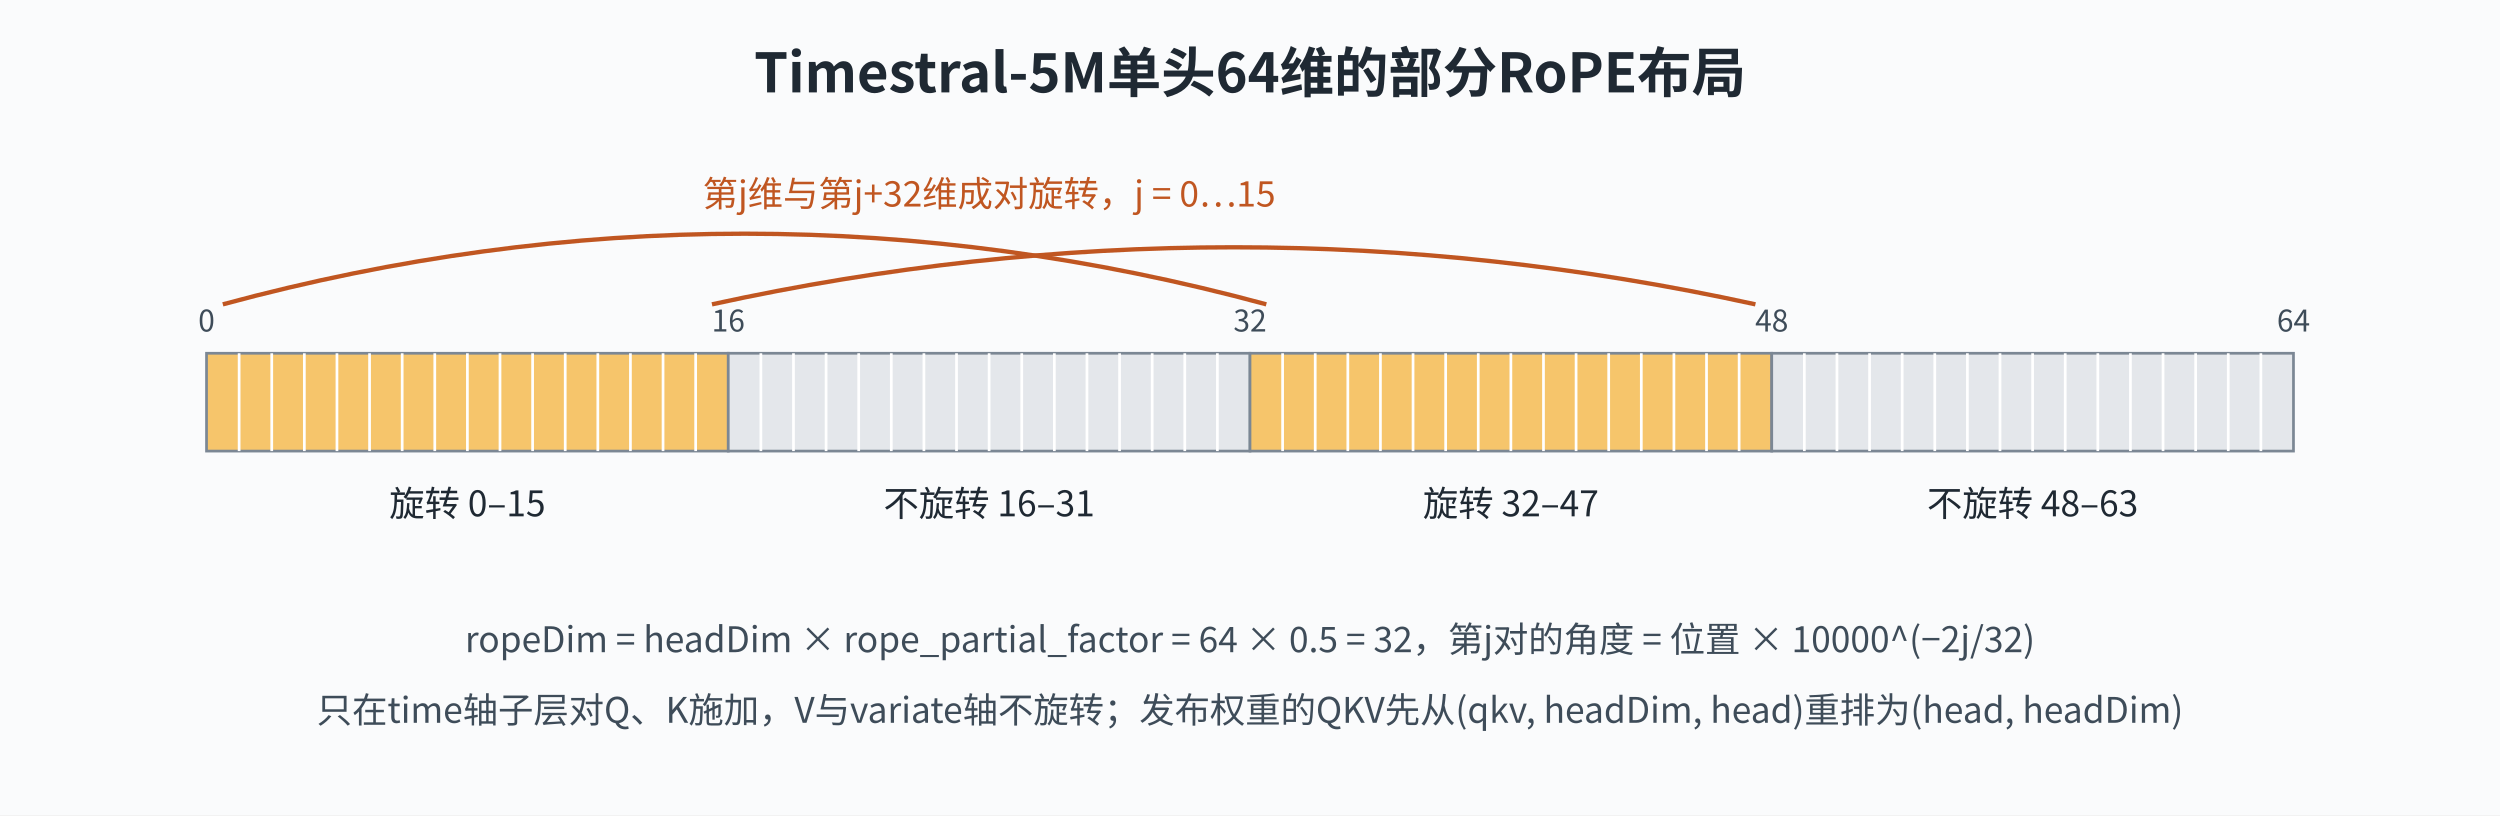
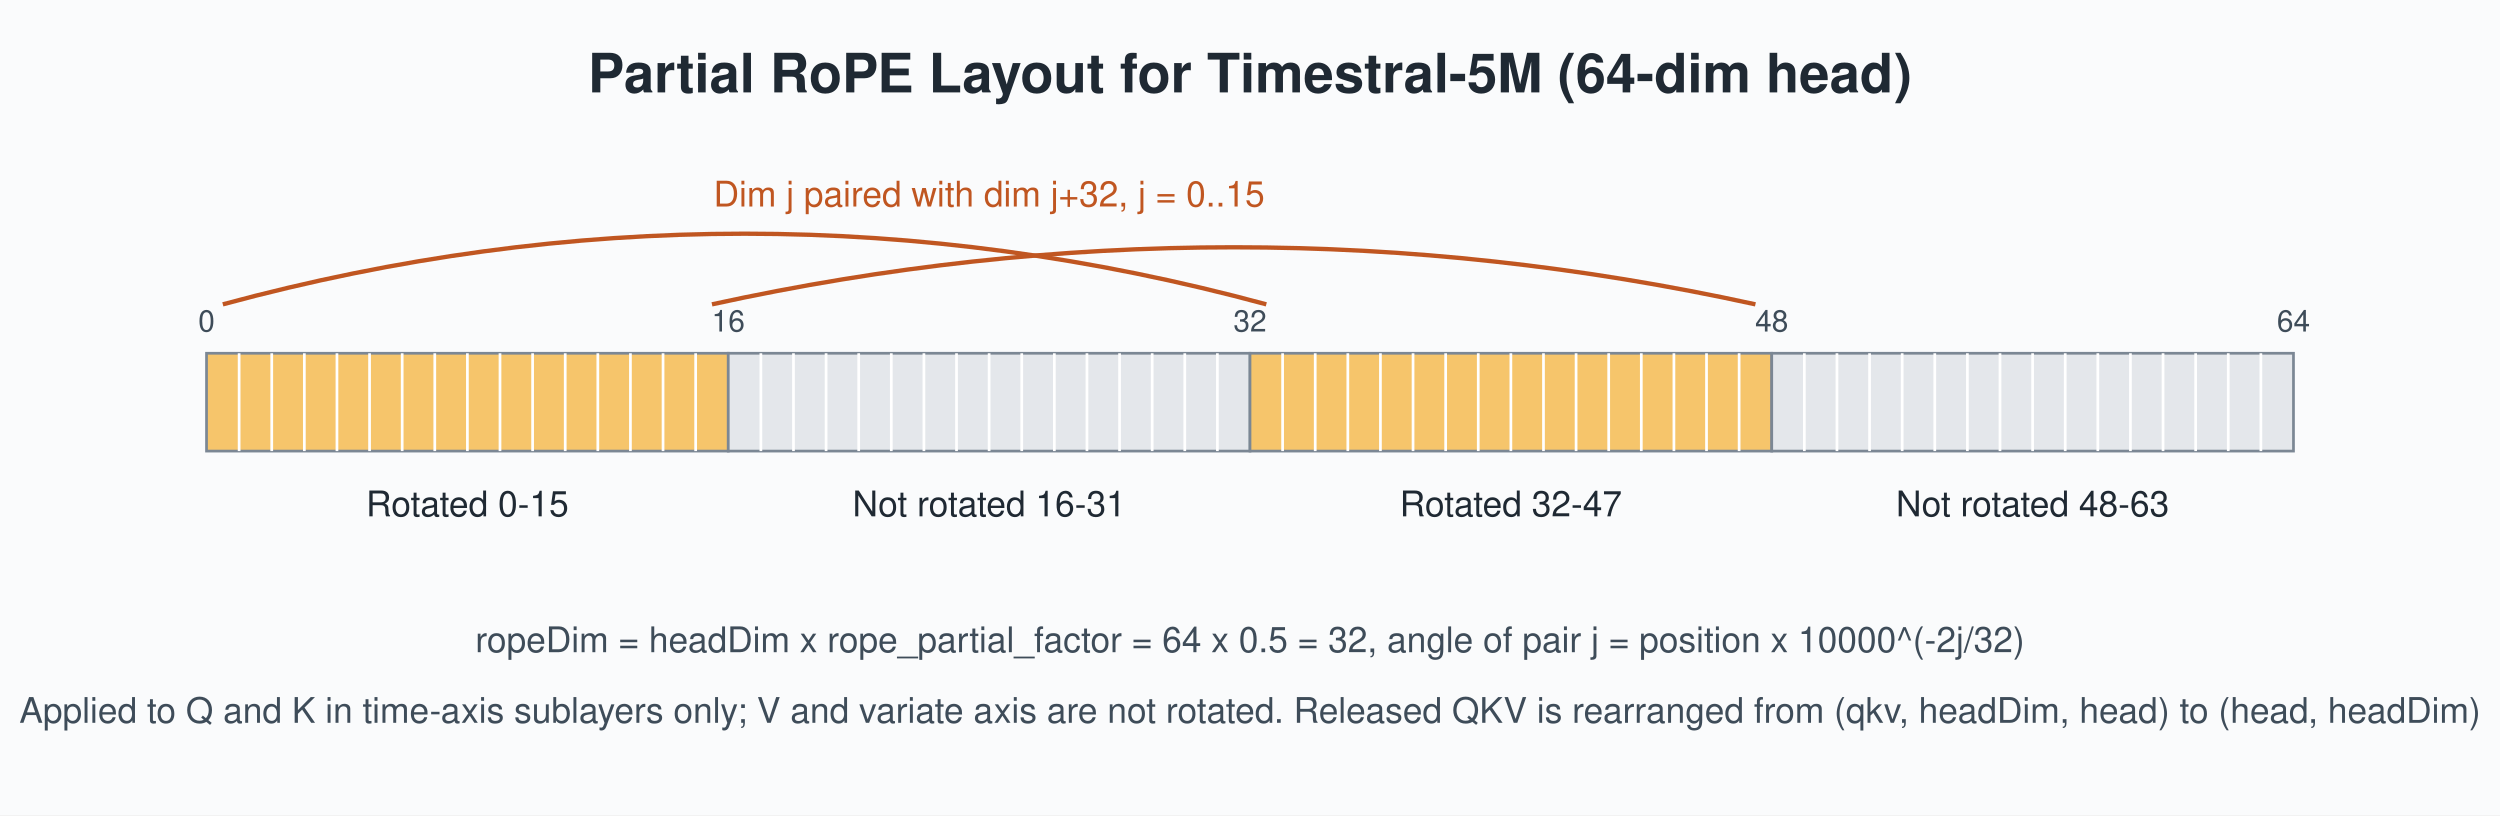
- <svg xmlns="http://www.w3.org/2000/svg" width="920" height="300" viewBox="0 0 920 300" font-family="Microsoft YaHei, PingFang SC, Noto Sans CJK SC, sans-serif" font-size="14" fill="#1f2933">
+ <svg xmlns="http://www.w3.org/2000/svg" width="920" height="300" viewBox="0 0 920 300" font-family="Helvetica, Arial, sans-serif" font-size="14" fill="#1f2933">
  <defs>
    <marker id="arrow" viewBox="0 0 10 10" refX="9" refY="5" markerWidth="7" markerHeight="7" orient="auto-start-reverse">
      <path d="M0,0 L10,5 L0,10 z" fill="#52606d" />
    </marker>
  </defs>
  <rect x="0" y="0" width="920" height="300" fill="#fafbfc" />
-   <text x="460" y="34" text-anchor="middle" font-size="20" font-weight="bold">Timestral-5M单头64维的部分RoPE布局</text>
+   <text x="460" y="34" text-anchor="middle" font-size="20" font-weight="bold">Partial RoPE Layout for Timestral-5M (64-dim head)</text>
  <rect x="76" y="130" width="192" height="36" fill="#f6c56b" stroke="#7b8794" />
-   <text x="172" y="190" text-anchor="middle" font-size="13" fill="#1f2933">旋转 0–15</text>
+   <text x="172" y="190" text-anchor="middle" font-size="13" fill="#1f2933">Rotated 0-15</text>
  <rect x="268" y="130" width="192" height="36" fill="#e4e7eb" stroke="#7b8794" />
-   <text x="364" y="190" text-anchor="middle" font-size="13" fill="#1f2933">不旋转 16–31</text>
+   <text x="364" y="190" text-anchor="middle" font-size="13" fill="#1f2933">Not rotated 16-31</text>
  <rect x="460" y="130" width="192" height="36" fill="#f6c56b" stroke="#7b8794" />
-   <text x="556" y="190" text-anchor="middle" font-size="13" fill="#1f2933">旋转 32–47</text>
+   <text x="556" y="190" text-anchor="middle" font-size="13" fill="#1f2933">Rotated 32-47</text>
  <rect x="652" y="130" width="192" height="36" fill="#e4e7eb" stroke="#7b8794" />
-   <text x="748" y="190" text-anchor="middle" font-size="13" fill="#1f2933">不旋转 48–63</text>
+   <text x="748" y="190" text-anchor="middle" font-size="13" fill="#1f2933">Not rotated 48-63</text>
  <line x1="88" y1="130" x2="88" y2="166" stroke="#ffffff" stroke-width="1" />
  <line x1="100" y1="130" x2="100" y2="166" stroke="#ffffff" stroke-width="1" />
  <line x1="112" y1="130" x2="112" y2="166" stroke="#ffffff" stroke-width="1" />
  <line x1="124" y1="130" x2="124" y2="166" stroke="#ffffff" stroke-width="1" />
  <line x1="136" y1="130" x2="136" y2="166" stroke="#ffffff" stroke-width="1" />
  <line x1="148" y1="130" x2="148" y2="166" stroke="#ffffff" stroke-width="1" />
  <line x1="160" y1="130" x2="160" y2="166" stroke="#ffffff" stroke-width="1" />
  <line x1="172" y1="130" x2="172" y2="166" stroke="#ffffff" stroke-width="1" />
  <line x1="184" y1="130" x2="184" y2="166" stroke="#ffffff" stroke-width="1" />
  <line x1="196" y1="130" x2="196" y2="166" stroke="#ffffff" stroke-width="1" />
  <line x1="208" y1="130" x2="208" y2="166" stroke="#ffffff" stroke-width="1" />
  <line x1="220" y1="130" x2="220" y2="166" stroke="#ffffff" stroke-width="1" />
  <line x1="232" y1="130" x2="232" y2="166" stroke="#ffffff" stroke-width="1" />
  <line x1="244" y1="130" x2="244" y2="166" stroke="#ffffff" stroke-width="1" />
  <line x1="256" y1="130" x2="256" y2="166" stroke="#ffffff" stroke-width="1" />
  <line x1="280" y1="130" x2="280" y2="166" stroke="#ffffff" stroke-width="1" />
  <line x1="292" y1="130" x2="292" y2="166" stroke="#ffffff" stroke-width="1" />
  <line x1="304" y1="130" x2="304" y2="166" stroke="#ffffff" stroke-width="1" />
  <line x1="316" y1="130" x2="316" y2="166" stroke="#ffffff" stroke-width="1" />
  <line x1="328" y1="130" x2="328" y2="166" stroke="#ffffff" stroke-width="1" />
  <line x1="340" y1="130" x2="340" y2="166" stroke="#ffffff" stroke-width="1" />
  <line x1="352" y1="130" x2="352" y2="166" stroke="#ffffff" stroke-width="1" />
  <line x1="364" y1="130" x2="364" y2="166" stroke="#ffffff" stroke-width="1" />
  <line x1="376" y1="130" x2="376" y2="166" stroke="#ffffff" stroke-width="1" />
  <line x1="388" y1="130" x2="388" y2="166" stroke="#ffffff" stroke-width="1" />
  <line x1="400" y1="130" x2="400" y2="166" stroke="#ffffff" stroke-width="1" />
  <line x1="412" y1="130" x2="412" y2="166" stroke="#ffffff" stroke-width="1" />
  <line x1="424" y1="130" x2="424" y2="166" stroke="#ffffff" stroke-width="1" />
  <line x1="436" y1="130" x2="436" y2="166" stroke="#ffffff" stroke-width="1" />
  <line x1="448" y1="130" x2="448" y2="166" stroke="#ffffff" stroke-width="1" />
  <line x1="472" y1="130" x2="472" y2="166" stroke="#ffffff" stroke-width="1" />
  <line x1="484" y1="130" x2="484" y2="166" stroke="#ffffff" stroke-width="1" />
  <line x1="496" y1="130" x2="496" y2="166" stroke="#ffffff" stroke-width="1" />
  <line x1="508" y1="130" x2="508" y2="166" stroke="#ffffff" stroke-width="1" />
  <line x1="520" y1="130" x2="520" y2="166" stroke="#ffffff" stroke-width="1" />
  <line x1="532" y1="130" x2="532" y2="166" stroke="#ffffff" stroke-width="1" />
  <line x1="544" y1="130" x2="544" y2="166" stroke="#ffffff" stroke-width="1" />
  <line x1="556" y1="130" x2="556" y2="166" stroke="#ffffff" stroke-width="1" />
  <line x1="568" y1="130" x2="568" y2="166" stroke="#ffffff" stroke-width="1" />
  <line x1="580" y1="130" x2="580" y2="166" stroke="#ffffff" stroke-width="1" />
  <line x1="592" y1="130" x2="592" y2="166" stroke="#ffffff" stroke-width="1" />
  <line x1="604" y1="130" x2="604" y2="166" stroke="#ffffff" stroke-width="1" />
  <line x1="616" y1="130" x2="616" y2="166" stroke="#ffffff" stroke-width="1" />
  <line x1="628" y1="130" x2="628" y2="166" stroke="#ffffff" stroke-width="1" />
  <line x1="640" y1="130" x2="640" y2="166" stroke="#ffffff" stroke-width="1" />
  <line x1="664" y1="130" x2="664" y2="166" stroke="#ffffff" stroke-width="1" />
  <line x1="676" y1="130" x2="676" y2="166" stroke="#ffffff" stroke-width="1" />
  <line x1="688" y1="130" x2="688" y2="166" stroke="#ffffff" stroke-width="1" />
  <line x1="700" y1="130" x2="700" y2="166" stroke="#ffffff" stroke-width="1" />
  <line x1="712" y1="130" x2="712" y2="166" stroke="#ffffff" stroke-width="1" />
  <line x1="724" y1="130" x2="724" y2="166" stroke="#ffffff" stroke-width="1" />
  <line x1="736" y1="130" x2="736" y2="166" stroke="#ffffff" stroke-width="1" />
  <line x1="748" y1="130" x2="748" y2="166" stroke="#ffffff" stroke-width="1" />
  <line x1="760" y1="130" x2="760" y2="166" stroke="#ffffff" stroke-width="1" />
  <line x1="772" y1="130" x2="772" y2="166" stroke="#ffffff" stroke-width="1" />
  <line x1="784" y1="130" x2="784" y2="166" stroke="#ffffff" stroke-width="1" />
  <line x1="796" y1="130" x2="796" y2="166" stroke="#ffffff" stroke-width="1" />
  <line x1="808" y1="130" x2="808" y2="166" stroke="#ffffff" stroke-width="1" />
  <line x1="820" y1="130" x2="820" y2="166" stroke="#ffffff" stroke-width="1" />
  <line x1="832" y1="130" x2="832" y2="166" stroke="#ffffff" stroke-width="1" />
  <text x="76" y="122" text-anchor="middle" font-size="11" fill="#3e4c59">0</text>
  <text x="268" y="122" text-anchor="middle" font-size="11" fill="#3e4c59">16</text>
  <text x="460" y="122" text-anchor="middle" font-size="11" fill="#3e4c59">32</text>
  <text x="652" y="122" text-anchor="middle" font-size="11" fill="#3e4c59">48</text>
  <text x="844" y="122" text-anchor="middle" font-size="11" fill="#3e4c59">64</text>
  <path d="M82,112 Q274,60 466,112" fill="none" stroke="#c05621" stroke-width="1.6" />
  <path d="M262,112 Q454,70 646,112" fill="none" stroke="#c05621" stroke-width="1.6" />
-   <text x="364" y="76" text-anchor="middle" font-size="13" fill="#c05621">第j维与第j+32维成对旋转，j = 0…15</text>
-   <text x="460" y="240" text-anchor="middle" font-size="13" fill="#3e4c59">ropeDim = headDim × rope_partial_factor = 64 × 0.5 = 32，第j对的角度 = 位置 × 10000^(−2j/32)</text>
-   <text x="460" y="266" text-anchor="middle" font-size="13" fill="#3e4c59">只在time轴子层对Q、K施加，V与variate轴不旋转；发布权重的QKV先从(qkv, headDim, head)重排为(head, headDim)</text>
+   <text x="364" y="76" text-anchor="middle" font-size="13" fill="#c05621">Dim j paired with dim j+32, j = 0..15</text>
+   <text x="460" y="240" text-anchor="middle" font-size="13" fill="#3e4c59">ropeDim = headDim x rope_partial_factor = 64 x 0.5 = 32, angle of pair j = position x 10000^(-2j/32)</text>
+   <text x="460" y="266" text-anchor="middle" font-size="13" fill="#3e4c59">Applied to Q and K in time-axis sublayers only; V and variate axis are not rotated. Released QKV is rearranged from (qkv, headDim, head) to (head, headDim)</text>
</svg>
